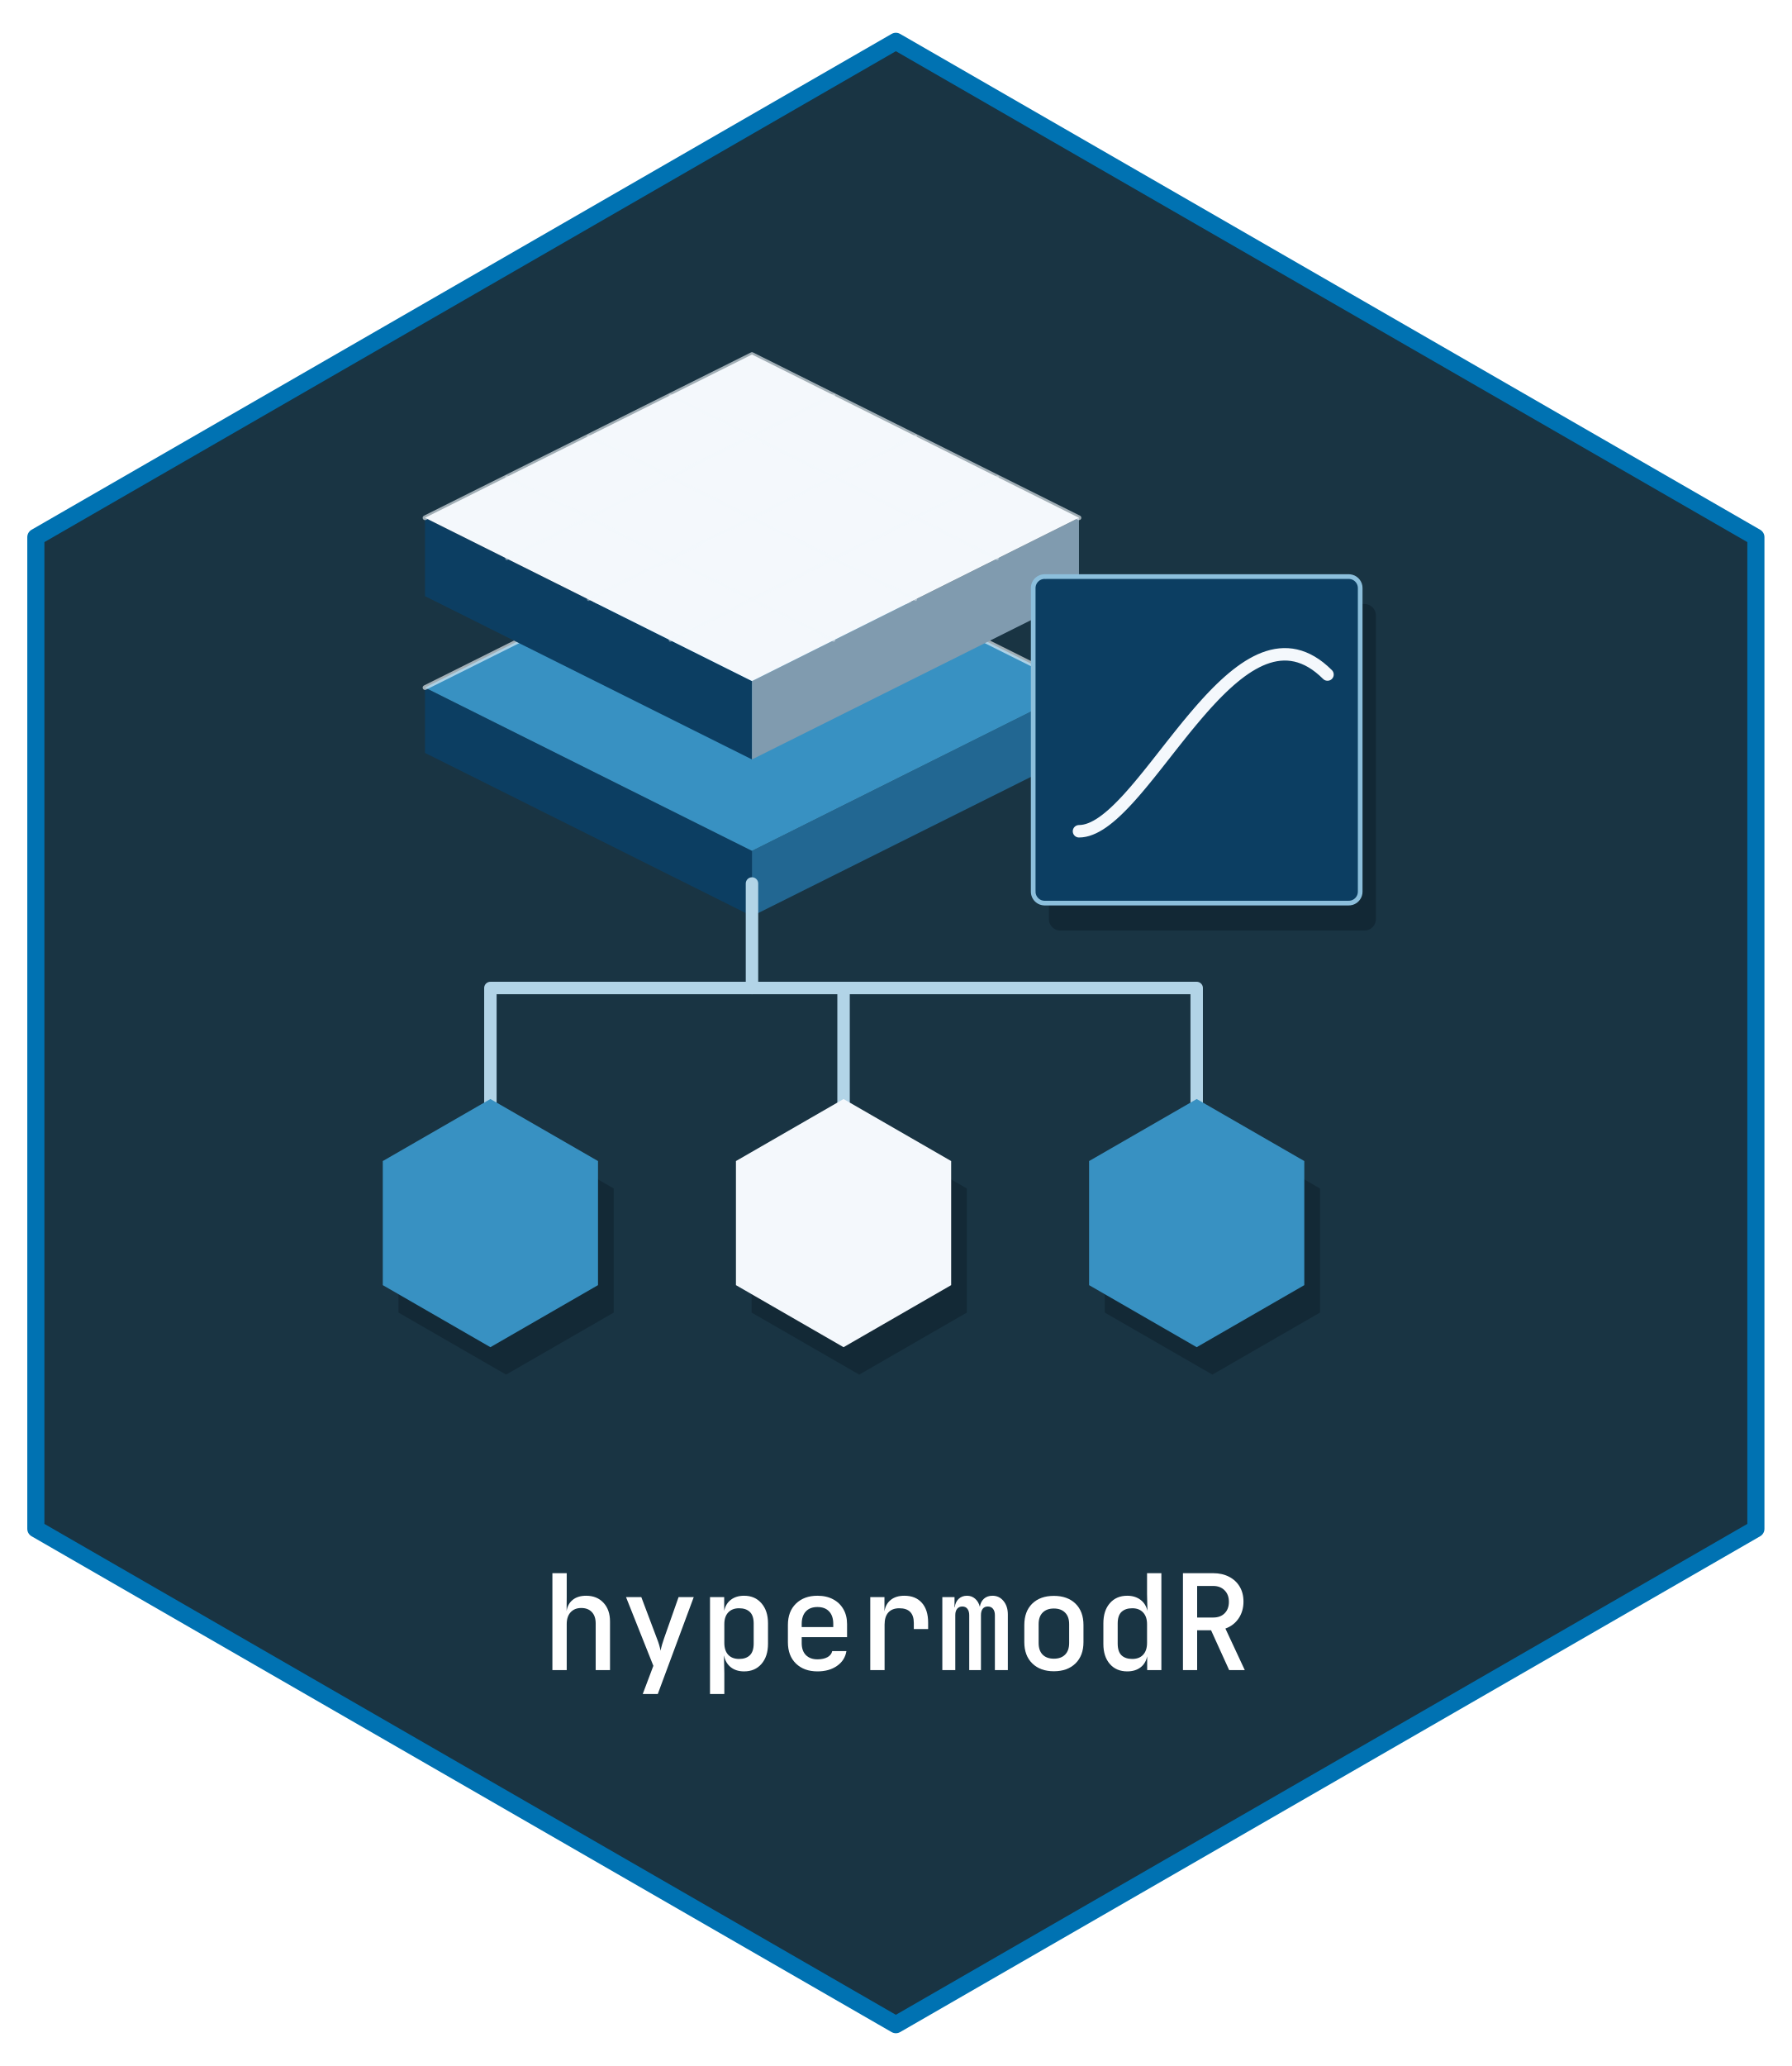
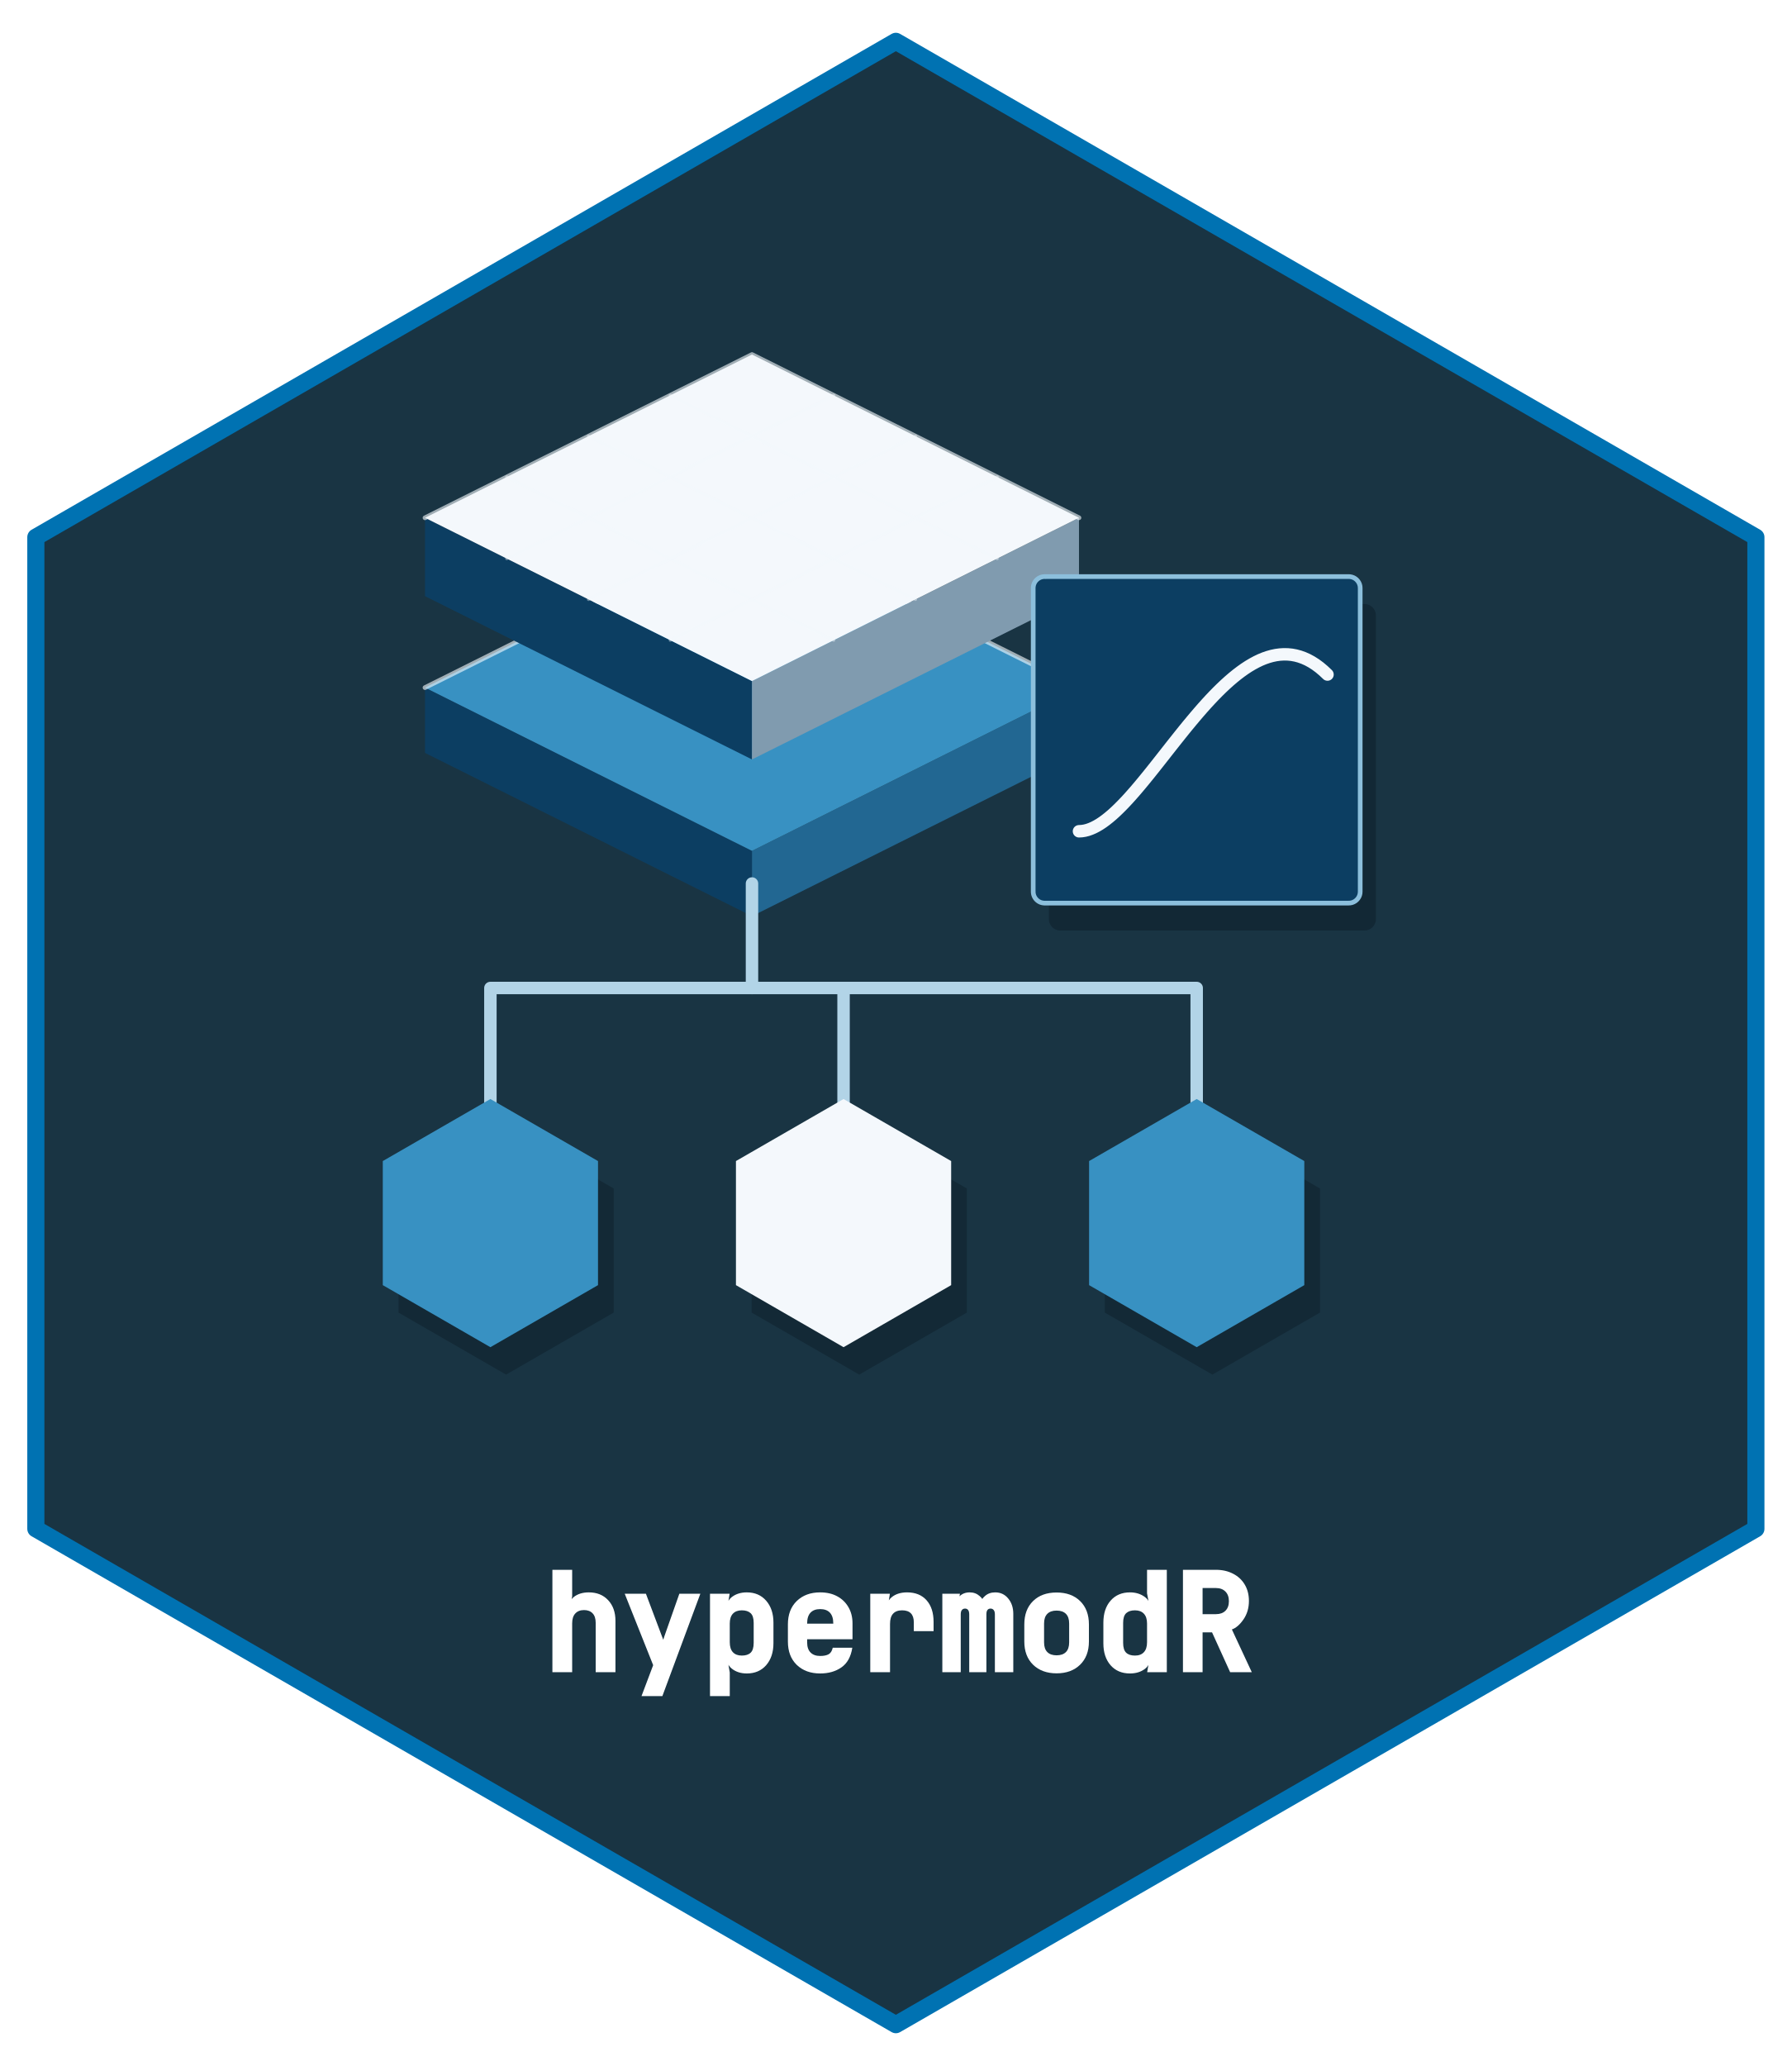
- <svg xmlns="http://www.w3.org/2000/svg" xmlns:xlink="http://www.w3.org/1999/xlink" width="432pt" height="498pt" viewBox="0 0 432 498">
+ <svg xmlns="http://www.w3.org/2000/svg" xmlns:xlink="http://www.w3.org/1999/xlink" width="432" height="498" viewBox="0 0 432 498">
  <defs>
    <g>
      <g id="glyph-0-0">
-         <path d="M 2.688 0 L 2.688 -23.359 L 6.141 -23.359 L 6.141 -17.594 L 6.109 -14.234 C 6.285 -15.391 6.781 -16.289 7.594 -16.938 C 8.414 -17.594 9.488 -17.922 10.812 -17.922 C 12.562 -17.922 13.957 -17.359 15 -16.234 C 16.051 -15.117 16.578 -13.613 16.578 -11.719 L 16.578 0 L 13.125 0 L 13.125 -11.234 C 13.125 -12.43 12.812 -13.352 12.188 -14 C 11.57 -14.645 10.727 -14.969 9.656 -14.969 C 8.57 -14.969 7.711 -14.625 7.078 -13.938 C 6.453 -13.258 6.141 -12.316 6.141 -11.109 L 6.141 0 Z M 2.688 0 " />
+         <path d="M 2.688 0 L 2.688 -24.672 L 7.453 -24.672 L 7.453 -18.25 L 6.766 -14.891 C 6.535 -16.285 6.891 -17.359 7.828 -18.109 C 8.773 -18.859 9.988 -19.234 11.469 -19.234 C 13.406 -19.234 14.957 -18.609 16.125 -17.359 C 17.301 -16.109 17.891 -14.445 17.891 -12.375 L 17.891 0 L 13.125 0 L 13.125 -11.891 C 13.125 -12.91 12.875 -13.676 12.375 -14.188 C 11.883 -14.707 11.195 -14.969 10.312 -14.969 C 9.414 -14.969 8.711 -14.691 8.203 -14.141 C 7.703 -13.598 7.453 -12.805 7.453 -11.766 L 7.453 0 Z M 2.688 0 " />
      </g>
      <g id="glyph-0-1">
-         <path d="M 5.469 5.766 L 8.031 -1.031 L 1.438 -17.594 L 5.125 -17.594 L 8.859 -7.688 C 9.055 -7.207 9.238 -6.691 9.406 -6.141 C 9.57 -5.586 9.691 -5.098 9.766 -4.672 C 9.848 -5.098 9.969 -5.586 10.125 -6.141 C 10.289 -6.691 10.457 -7.207 10.625 -7.688 L 14.109 -17.594 L 17.766 -17.594 L 9.094 5.766 Z M 5.469 5.766 " />
+         <path d="M 5.172 5.766 L 7.984 -1.688 L 1.125 -18.906 L 6.234 -18.906 L 10.125 -8.578 C 10.332 -8.086 10.52 -7.555 10.688 -6.984 C 10.863 -6.41 10.781 -6.082 10.438 -6 C 10.082 -6.082 9.988 -6.406 10.156 -6.969 C 10.32 -7.539 10.488 -8.07 10.656 -8.562 L 14.297 -18.906 L 19.359 -18.906 L 10.203 5.766 Z M 5.172 5.766 " />
      </g>
      <g id="glyph-0-2">
-         <path d="M 2.688 5.766 L 2.688 -17.594 L 6.109 -17.594 L 6.109 -14.266 C 6.348 -15.422 6.883 -16.316 7.719 -16.953 C 8.562 -17.598 9.625 -17.922 10.906 -17.922 C 12.656 -17.922 14.051 -17.316 15.094 -16.109 C 16.145 -14.898 16.672 -13.297 16.672 -11.297 L 16.672 -6.344 C 16.672 -4.312 16.145 -2.691 15.094 -1.484 C 14.051 -0.285 12.656 0.312 10.906 0.312 C 9.625 0.312 8.555 -0.02 7.703 -0.688 C 6.859 -1.363 6.316 -2.285 6.078 -3.453 L 6.047 -3.453 L 6.141 0.734 L 6.141 5.766 Z M 9.703 -2.688 C 10.805 -2.688 11.664 -2.977 12.281 -3.562 C 12.906 -4.156 13.219 -5.102 13.219 -6.406 L 13.219 -11.234 C 13.219 -12.516 12.906 -13.445 12.281 -14.031 C 11.664 -14.613 10.805 -14.906 9.703 -14.906 C 8.586 -14.906 7.711 -14.566 7.078 -13.891 C 6.453 -13.223 6.141 -12.285 6.141 -11.078 L 6.141 -6.562 C 6.141 -5.32 6.453 -4.363 7.078 -3.688 C 7.711 -3.02 8.586 -2.688 9.703 -2.688 Z M 9.703 -2.688 " />
+         <path d="M 2.688 5.766 L 2.688 -18.906 L 7.422 -18.906 L 6.766 -14.922 C 6.609 -16.328 7.008 -17.395 7.969 -18.125 C 8.938 -18.863 10.133 -19.234 11.562 -19.234 C 13.508 -19.234 15.066 -18.562 16.234 -17.219 C 17.398 -15.875 17.984 -14.117 17.984 -11.953 L 17.984 -7 C 17.984 -4.801 17.398 -3.031 16.234 -1.688 C 15.066 -0.352 13.508 0.312 11.562 0.312 C 10.125 0.312 8.922 -0.07 7.953 -0.844 C 6.984 -1.613 6.566 -2.691 6.703 -4.078 L 6.734 -4.078 L 7.453 0.078 L 7.453 5.766 Z M 10.359 -4 C 11.285 -4 11.992 -4.227 12.484 -4.688 C 12.973 -5.156 13.219 -5.945 13.219 -7.062 L 13.219 -11.891 C 13.219 -12.984 12.973 -13.758 12.484 -14.219 C 11.992 -14.676 11.285 -14.906 10.359 -14.906 C 9.43 -14.906 8.711 -14.633 8.203 -14.094 C 7.703 -13.551 7.453 -12.766 7.453 -11.734 L 7.453 -7.219 C 7.453 -6.156 7.703 -5.352 8.203 -4.812 C 8.711 -4.27 9.43 -4 10.359 -4 Z M 10.359 -4 " />
      </g>
      <g id="glyph-0-3">
-         <path d="M 9.594 0.312 C 7.445 0.312 5.723 -0.312 4.422 -1.562 C 3.117 -2.82 2.469 -4.539 2.469 -6.719 L 2.469 -10.875 C 2.469 -13.051 3.117 -14.77 4.422 -16.031 C 5.723 -17.289 7.445 -17.922 9.594 -17.922 C 11.051 -17.922 12.312 -17.633 13.375 -17.062 C 14.438 -16.5 15.258 -15.707 15.844 -14.688 C 16.438 -13.664 16.734 -12.473 16.734 -11.109 L 16.734 -7.938 L 5.797 -7.938 L 5.797 -6.5 C 5.797 -5.258 6.133 -4.297 6.812 -3.609 C 7.5 -2.93 8.426 -2.594 9.594 -2.594 C 10.562 -2.594 11.363 -2.766 12 -3.109 C 12.633 -3.461 13.02 -3.953 13.156 -4.578 L 16.578 -4.578 C 16.336 -3.086 15.582 -1.898 14.312 -1.016 C 13.051 -0.129 11.477 0.312 9.594 0.312 Z M 5.797 -11.109 L 5.797 -10.375 L 13.406 -10.375 L 13.406 -11.141 C 13.406 -12.441 13.07 -13.441 12.406 -14.141 C 11.75 -14.848 10.812 -15.203 9.594 -15.203 C 8.383 -15.203 7.445 -14.844 6.781 -14.125 C 6.125 -13.414 5.797 -12.41 5.797 -11.109 Z M 5.797 -11.109 " />
+         <path d="M 10.25 0.312 C 7.926 0.312 6.047 -0.375 4.609 -1.75 C 3.18 -3.133 2.469 -5.008 2.469 -7.375 L 2.469 -11.531 C 2.469 -13.895 3.18 -15.77 4.609 -17.156 C 6.047 -18.539 7.926 -19.234 10.25 -19.234 C 11.82 -19.234 13.188 -18.922 14.344 -18.297 C 15.508 -17.672 16.414 -16.797 17.062 -15.672 C 17.719 -14.547 18.047 -13.242 18.047 -11.766 L 18.047 -7.938 L 7.109 -7.938 L 7.109 -7.156 C 7.109 -6.094 7.383 -5.285 7.938 -4.734 C 8.488 -4.18 9.258 -3.906 10.25 -3.906 C 11.102 -3.906 11.781 -4.039 12.281 -4.312 C 12.781 -4.594 13.113 -5.117 13.281 -5.891 L 18 -5.891 C 17.656 -3.711 16.781 -2.133 15.375 -1.156 C 13.977 -0.176 12.27 0.312 10.25 0.312 Z M 7.109 -11.766 L 7.109 -11.688 L 13.406 -11.688 L 13.406 -11.797 C 13.406 -12.922 13.133 -13.77 12.594 -14.344 C 12.062 -14.914 11.281 -15.203 10.25 -15.203 C 9.227 -15.203 8.445 -14.91 7.906 -14.328 C 7.375 -13.754 7.109 -12.898 7.109 -11.766 Z M 7.109 -11.766 " />
      </g>
      <g id="glyph-0-4">
-         <path d="M 3.328 0 L 3.328 -17.594 L 6.75 -17.594 L 6.75 -14.141 C 6.926 -15.316 7.426 -16.238 8.25 -16.906 C 9.082 -17.582 10.18 -17.922 11.547 -17.922 C 13.359 -17.922 14.766 -17.352 15.766 -16.219 C 16.773 -15.094 17.281 -13.504 17.281 -11.453 L 17.281 -9.891 L 13.828 -9.891 L 13.828 -11.359 C 13.828 -13.723 12.664 -14.906 10.344 -14.906 C 9.188 -14.906 8.301 -14.566 7.688 -13.891 C 7.082 -13.223 6.781 -12.25 6.781 -10.969 L 6.781 0 Z M 3.328 0 " />
+         <path d="M 3.328 0 L 3.328 -18.906 L 8.062 -18.906 L 7.406 -14.797 C 7.176 -16.203 7.535 -17.289 8.484 -18.062 C 9.441 -18.844 10.68 -19.234 12.203 -19.234 C 14.211 -19.234 15.781 -18.598 16.906 -17.328 C 18.031 -16.066 18.594 -14.328 18.594 -12.109 L 18.594 -9.891 L 13.828 -9.891 L 13.828 -12.016 C 13.828 -13.941 12.883 -14.906 11 -14.906 C 10.039 -14.906 9.316 -14.633 8.828 -14.094 C 8.336 -13.562 8.094 -12.738 8.094 -11.625 L 8.094 0 Z M 3.328 0 " />
      </g>
      <g id="glyph-0-5">
-         <path d="M 1.703 0 L 1.703 -17.594 L 4.641 -17.594 L 4.641 -15.141 L 4.703 -15.141 C 4.785 -15.973 5.094 -16.645 5.625 -17.156 C 6.164 -17.664 6.836 -17.922 7.641 -17.922 C 8.41 -17.922 9.066 -17.68 9.609 -17.203 C 10.16 -16.723 10.539 -16.078 10.75 -15.266 C 10.875 -16.078 11.203 -16.723 11.734 -17.203 C 12.273 -17.68 12.961 -17.922 13.797 -17.922 C 14.879 -17.922 15.766 -17.5 16.453 -16.656 C 17.148 -15.812 17.5 -14.727 17.5 -13.406 L 17.5 0 L 14.375 0 L 14.375 -13.25 C 14.375 -13.883 14.223 -14.391 13.922 -14.766 C 13.617 -15.141 13.203 -15.328 12.672 -15.328 C 12.141 -15.328 11.727 -15.145 11.438 -14.781 C 11.156 -14.414 11.016 -13.914 11.016 -13.281 L 11.016 0 L 8.188 0 L 8.188 -13.25 C 8.188 -13.883 8.039 -14.391 7.75 -14.766 C 7.469 -15.141 7.062 -15.328 6.531 -15.328 C 6 -15.328 5.582 -15.145 5.281 -14.781 C 4.977 -14.414 4.828 -13.914 4.828 -13.281 L 4.828 0 Z M 1.703 0 " />
+         <path d="M 1.703 0 L 1.703 -18.906 L 5.953 -18.906 L 5.359 -15.859 L 5.297 -15.859 C 5.004 -16.859 5.188 -17.672 5.844 -18.297 C 6.5 -18.922 7.316 -19.234 8.297 -19.234 C 9.234 -19.234 10.031 -18.941 10.688 -18.359 C 11.344 -17.785 11.562 -17.395 11.344 -17.188 C 11.102 -17.375 11.312 -17.758 11.969 -18.344 C 12.625 -18.938 13.453 -19.234 14.453 -19.234 C 15.742 -19.234 16.789 -18.738 17.594 -17.75 C 18.406 -16.77 18.812 -15.539 18.812 -14.062 L 18.812 0 L 14.375 0 L 14.375 -13.906 C 14.375 -14.383 14.281 -14.738 14.094 -14.969 C 13.906 -15.207 13.648 -15.328 13.328 -15.328 C 13.004 -15.328 12.754 -15.211 12.578 -14.984 C 12.41 -14.766 12.328 -14.414 12.328 -13.938 L 12.328 0 L 8.188 0 L 8.188 -13.906 C 8.188 -14.395 8.098 -14.754 7.922 -14.984 C 7.742 -15.211 7.5 -15.328 7.188 -15.328 C 6.863 -15.328 6.609 -15.211 6.422 -14.984 C 6.234 -14.766 6.141 -14.414 6.141 -13.938 L 6.141 0 Z M 1.703 0 " />
      </g>
      <g id="glyph-0-6">
-         <path d="M 9.594 0.281 C 7.426 0.281 5.695 -0.344 4.406 -1.594 C 3.113 -2.852 2.469 -4.57 2.469 -6.75 L 2.469 -10.844 C 2.469 -13.039 3.102 -14.766 4.375 -16.016 C 5.656 -17.266 7.395 -17.891 9.594 -17.891 C 11.789 -17.891 13.531 -17.266 14.812 -16.016 C 16.094 -14.766 16.734 -13.039 16.734 -10.844 L 16.734 -6.75 C 16.734 -4.57 16.086 -2.852 14.797 -1.594 C 13.504 -0.344 11.77 0.281 9.594 0.281 Z M 9.594 -2.75 C 10.75 -2.75 11.648 -3.07 12.297 -3.719 C 12.953 -4.375 13.281 -5.312 13.281 -6.531 L 13.281 -11.078 C 13.281 -12.285 12.953 -13.211 12.297 -13.859 C 11.648 -14.516 10.75 -14.844 9.594 -14.844 C 8.445 -14.844 7.547 -14.516 6.891 -13.859 C 6.242 -13.211 5.922 -12.285 5.922 -11.078 L 5.922 -6.531 C 5.922 -5.312 6.242 -4.375 6.891 -3.719 C 7.547 -3.07 8.445 -2.75 9.594 -2.75 Z M 9.594 -2.75 " />
+         <path d="M 10.25 0.281 C 7.906 0.281 6.02 -0.406 4.594 -1.781 C 3.176 -3.164 2.469 -5.039 2.469 -7.406 L 2.469 -11.5 C 2.469 -13.883 3.172 -15.766 4.578 -17.141 C 5.984 -18.516 7.875 -19.203 10.25 -19.203 C 12.625 -19.203 14.516 -18.516 15.922 -17.141 C 17.336 -15.766 18.047 -13.883 18.047 -11.5 L 18.047 -7.406 C 18.047 -5.039 17.332 -3.164 15.906 -1.781 C 14.488 -0.406 12.602 0.281 10.25 0.281 Z M 10.25 -4.062 C 11.227 -4.062 11.977 -4.32 12.5 -4.844 C 13.02 -5.363 13.281 -6.145 13.281 -7.188 L 13.281 -11.734 C 13.281 -12.766 13.02 -13.539 12.5 -14.062 C 11.977 -14.582 11.227 -14.844 10.25 -14.844 C 9.281 -14.844 8.535 -14.582 8.016 -14.062 C 7.492 -13.539 7.234 -12.766 7.234 -11.734 L 7.234 -7.188 C 7.234 -6.145 7.492 -5.363 8.016 -4.844 C 8.535 -4.32 9.281 -4.062 10.25 -4.062 Z M 10.25 -4.062 " />
      </g>
      <g id="glyph-0-7">
-         <path d="M 8.281 0.312 C 6.531 0.312 5.133 -0.281 4.094 -1.469 C 3.051 -2.664 2.531 -4.273 2.531 -6.297 L 2.531 -11.266 C 2.531 -13.316 3.051 -14.938 4.094 -16.125 C 5.133 -17.32 6.531 -17.922 8.281 -17.922 C 9.539 -17.922 10.602 -17.598 11.469 -16.953 C 12.332 -16.316 12.895 -15.422 13.156 -14.266 L 13.062 -18.344 L 13.062 -23.359 L 16.516 -23.359 L 16.516 0 L 13.094 0 L 13.094 -3.328 C 12.852 -2.172 12.312 -1.273 11.469 -0.641 C 10.625 -0.004 9.562 0.312 8.281 0.312 Z M 9.5 -2.688 C 10.613 -2.688 11.484 -3.02 12.109 -3.688 C 12.742 -4.363 13.062 -5.32 13.062 -6.562 L 13.062 -11.078 C 13.062 -12.285 12.742 -13.223 12.109 -13.891 C 11.484 -14.566 10.613 -14.906 9.5 -14.906 C 8.395 -14.906 7.531 -14.613 6.906 -14.031 C 6.289 -13.445 5.984 -12.516 5.984 -11.234 L 5.984 -6.406 C 5.984 -5.102 6.289 -4.156 6.906 -3.562 C 7.531 -2.977 8.395 -2.688 9.5 -2.688 Z M 9.5 -2.688 " />
+         <path d="M 8.938 0.312 C 6.988 0.312 5.43 -0.348 4.266 -1.672 C 3.109 -3.004 2.531 -4.766 2.531 -6.953 L 2.531 -11.922 C 2.531 -14.141 3.109 -15.91 4.266 -17.234 C 5.43 -18.566 6.988 -19.234 8.938 -19.234 C 10.344 -19.234 11.539 -18.863 12.531 -18.125 C 13.52 -17.395 13.945 -16.328 13.812 -14.922 L 13.062 -19 L 13.062 -24.672 L 17.828 -24.672 L 17.828 0 L 13.094 0 L 13.75 -3.984 C 13.906 -2.578 13.5 -1.508 12.531 -0.781 C 11.562 -0.051 10.363 0.312 8.938 0.312 Z M 10.156 -4 C 11.082 -4 11.797 -4.27 12.297 -4.812 C 12.805 -5.352 13.062 -6.156 13.062 -7.219 L 13.062 -11.734 C 13.062 -12.766 12.805 -13.551 12.297 -14.094 C 11.797 -14.633 11.082 -14.906 10.156 -14.906 C 9.227 -14.906 8.52 -14.676 8.031 -14.219 C 7.539 -13.758 7.297 -12.984 7.297 -11.891 L 7.297 -7.062 C 7.297 -5.945 7.539 -5.156 8.031 -4.688 C 8.52 -4.227 9.227 -4 10.156 -4 Z M 10.156 -4 " />
      </g>
      <g id="glyph-0-8">
-         <path d="M 2.719 0 L 2.719 -23.359 L 10.016 -23.359 C 11.461 -23.359 12.734 -23.07 13.828 -22.5 C 14.93 -21.938 15.785 -21.145 16.391 -20.125 C 17.004 -19.102 17.312 -17.898 17.312 -16.516 C 17.312 -14.953 16.914 -13.594 16.125 -12.438 C 15.332 -11.289 14.273 -10.484 12.953 -10.016 L 17.625 0 L 13.859 0 L 9.5 -9.594 L 6.141 -9.594 L 6.141 0 Z M 6.141 -12.672 L 10.016 -12.672 C 11.172 -12.672 12.086 -13.008 12.766 -13.688 C 13.453 -14.375 13.797 -15.297 13.797 -16.453 C 13.797 -17.617 13.445 -18.547 12.75 -19.234 C 12.062 -19.93 11.148 -20.281 10.016 -20.281 L 6.141 -20.281 Z M 6.141 -12.672 " />
+         <path d="M 2.719 0 L 2.719 -24.672 L 10.672 -24.672 C 12.223 -24.672 13.598 -24.359 14.797 -23.734 C 16.004 -23.117 16.941 -22.25 17.609 -21.125 C 18.285 -20 18.625 -18.68 18.625 -17.172 C 18.625 -15.473 18.188 -13.988 17.312 -12.719 C 16.445 -11.457 15.516 -10.648 14.516 -10.297 L 19.312 0 L 14.094 0 L 9.734 -9.594 L 7.453 -9.594 L 7.453 0 Z M 7.453 -13.984 L 10.672 -13.984 C 11.648 -13.984 12.414 -14.258 12.969 -14.812 C 13.52 -15.363 13.797 -16.129 13.797 -17.109 C 13.797 -18.098 13.516 -18.875 12.953 -19.438 C 12.391 -20 11.629 -20.281 10.672 -20.281 L 7.453 -20.281 Z M 7.453 -13.984 " />
      </g>
    </g>
  </defs>
  <path fill-rule="nonzero" fill="rgb(9.804%, 20.392%, 26.275%)" fill-opacity="1" stroke-width="4.125" stroke-linecap="round" stroke-linejoin="round" stroke="rgb(0%, 44.706%, 69.804%)" stroke-opacity="1" stroke-miterlimit="10" d="M 216 9.961 L 423.359 129.48 L 423.359 368.52 L 216 488.039 L 8.641 368.52 L 8.641 129.48 Z M 216 9.961 " />
  <path fill-rule="nonzero" fill="rgb(4.706%, 24.314%, 38.431%)" fill-opacity="1" d="M 102.469 165.742 L 181.309 205.098 L 181.309 220.836 L 102.469 181.484 Z M 102.469 165.742 " />
  <path fill-rule="nonzero" fill="rgb(13.333%, 40.392%, 57.255%)" fill-opacity="1" d="M 181.309 205.098 L 260.152 165.742 L 260.152 181.484 L 181.309 220.836 Z M 181.309 205.098 " />
  <path fill-rule="nonzero" fill="rgb(21.961%, 56.863%, 76.078%)" fill-opacity="1" d="M 102.469 165.742 L 181.309 126.387 L 260.152 165.742 L 181.309 205.098 Z M 102.469 165.742 " />
  <path fill="none" stroke-width="1.125" stroke-linecap="round" stroke-linejoin="round" stroke="rgb(95.686%, 97.255%, 98.824%)" stroke-opacity="0.62" stroke-miterlimit="10" d="M 102.469 165.742 L 181.309 126.387 L 260.152 165.742 " />
  <path fill-rule="nonzero" fill="rgb(4.706%, 24.314%, 38.431%)" fill-opacity="1" d="M 102.469 124.812 L 181.309 164.168 L 181.309 183.059 L 102.469 143.703 Z M 102.469 124.812 " />
  <path fill-rule="nonzero" fill="rgb(50.196%, 60.784%, 68.627%)" fill-opacity="1" d="M 181.309 164.168 L 260.152 124.812 L 260.152 143.703 L 181.309 183.059 Z M 181.309 164.168 " />
  <path fill-rule="nonzero" fill="rgb(95.686%, 97.255%, 98.824%)" fill-opacity="1" d="M 102.469 124.812 L 181.309 85.457 L 260.152 124.812 L 181.309 164.168 Z M 102.469 124.812 " />
  <path fill="none" stroke-width="0.75" stroke-linecap="round" stroke-linejoin="round" stroke="rgb(95.686%, 97.255%, 98.824%)" stroke-opacity="0.4" stroke-miterlimit="10" d="M 122.18 114.973 L 201.02 154.328 " />
  <path fill="none" stroke-width="0.75" stroke-linecap="round" stroke-linejoin="round" stroke="rgb(95.686%, 97.255%, 98.824%)" stroke-opacity="0.4" stroke-miterlimit="10" d="M 161.602 154.328 L 240.441 114.973 " />
  <path fill="none" stroke-width="0.75" stroke-linecap="round" stroke-linejoin="round" stroke="rgb(95.686%, 97.255%, 98.824%)" stroke-opacity="0.4" stroke-miterlimit="10" d="M 141.891 105.137 L 220.73 144.488 " />
  <path fill="none" stroke-width="0.75" stroke-linecap="round" stroke-linejoin="round" stroke="rgb(95.686%, 97.255%, 98.824%)" stroke-opacity="0.4" stroke-miterlimit="10" d="M 141.891 144.488 L 220.73 105.137 " />
  <path fill="none" stroke-width="0.75" stroke-linecap="round" stroke-linejoin="round" stroke="rgb(95.686%, 97.255%, 98.824%)" stroke-opacity="0.4" stroke-miterlimit="10" d="M 161.602 95.297 L 240.441 134.652 " />
  <path fill="none" stroke-width="0.75" stroke-linecap="round" stroke-linejoin="round" stroke="rgb(95.686%, 97.255%, 98.824%)" stroke-opacity="0.4" stroke-miterlimit="10" d="M 122.18 134.652 L 201.02 95.297 " />
  <path fill="none" stroke-width="1.125" stroke-linecap="round" stroke-linejoin="round" stroke="rgb(95.686%, 97.255%, 98.824%)" stroke-opacity="0.62" stroke-miterlimit="10" d="M 102.469 124.812 L 181.309 85.457 L 260.152 124.812 " />
  <path fill="none" stroke-width="3" stroke-linecap="round" stroke-linejoin="round" stroke="rgb(69.804%, 83.137%, 90.588%)" stroke-opacity="1" stroke-miterlimit="10" d="M 181.309 212.965 L 181.309 238.152 L 288.531 238.152 L 288.531 272.785 " />
  <path fill="none" stroke-width="3" stroke-linecap="round" stroke-linejoin="round" stroke="rgb(69.804%, 83.137%, 90.588%)" stroke-opacity="1" stroke-miterlimit="10" d="M 118.238 275.934 L 118.238 238.152 L 181.309 238.152 " />
  <path fill="none" stroke-width="3" stroke-linecap="round" stroke-linejoin="round" stroke="rgb(69.804%, 83.137%, 90.588%)" stroke-opacity="1" stroke-miterlimit="10" d="M 203.387 238.152 L 203.387 285.379 " />
  <path fill-rule="nonzero" fill="rgb(1.176%, 3.922%, 7.059%)" fill-opacity="0.251" d="M 122.023 271.527 L 96.078 286.48 L 96.078 316.391 L 122.023 331.344 L 147.969 316.391 L 147.969 286.48 Z M 122.023 271.527 " />
  <path fill-rule="nonzero" fill="rgb(21.961%, 56.863%, 76.078%)" fill-opacity="1" d="M 118.238 264.914 L 92.293 279.867 L 92.293 309.777 L 118.238 324.734 L 144.184 309.777 L 144.184 279.867 Z M 118.238 264.914 " />
  <path fill-rule="nonzero" fill="rgb(1.176%, 3.922%, 7.059%)" fill-opacity="0.251" d="M 207.168 271.527 L 181.223 286.48 L 181.223 316.391 L 207.168 331.344 L 233.117 316.391 L 233.117 286.48 Z M 207.168 271.527 " />
  <path fill-rule="nonzero" fill="rgb(95.686%, 97.255%, 98.824%)" fill-opacity="1" d="M 203.387 264.914 L 177.441 279.867 L 177.441 309.777 L 203.387 324.734 L 229.332 309.777 L 229.332 279.867 Z M 203.387 264.914 " />
  <path fill-rule="nonzero" fill="rgb(1.176%, 3.922%, 7.059%)" fill-opacity="0.251" d="M 292.316 271.527 L 266.371 286.48 L 266.371 316.391 L 292.316 331.344 L 318.262 316.391 L 318.262 286.48 Z M 292.316 271.527 " />
  <path fill-rule="nonzero" fill="rgb(21.961%, 56.863%, 76.078%)" fill-opacity="1" d="M 288.531 264.914 L 262.586 279.867 L 262.586 309.777 L 288.531 324.734 L 314.477 309.777 L 314.477 279.867 Z M 288.531 264.914 " />
  <path fill-rule="nonzero" fill="rgb(1.176%, 3.922%, 7.059%)" fill-opacity="0.278" d="M 255.652 224.301 L 328.98 224.301 L 328.871 224.297 L 329.312 224.281 L 329.75 224.191 L 330.164 224.035 L 330.547 223.812 L 330.891 223.531 L 331.184 223.199 L 331.422 222.824 L 331.594 222.418 L 331.703 221.988 L 331.738 221.547 L 331.738 148.348 L 331.703 147.906 L 331.594 147.473 L 331.422 147.066 L 331.184 146.691 L 330.891 146.359 L 330.547 146.078 L 330.164 145.859 L 329.75 145.699 L 329.312 145.613 L 328.98 145.594 L 255.652 145.594 L 255.984 145.613 L 255.539 145.594 L 255.102 145.648 L 254.676 145.77 L 254.273 145.961 L 253.91 146.215 L 253.59 146.52 L 253.324 146.875 L 253.117 147.266 L 252.977 147.688 L 252.906 148.125 L 252.898 148.348 L 252.898 221.547 L 252.906 221.324 L 252.906 221.77 L 252.977 222.207 L 253.117 222.625 L 253.324 223.02 L 253.59 223.371 L 253.91 223.68 L 254.273 223.934 L 254.676 224.121 L 255.102 224.246 L 255.539 224.297 Z M 255.652 224.301 " />
  <path fill-rule="nonzero" fill="rgb(4.706%, 24.314%, 38.431%)" fill-opacity="1" stroke-width="1.125" stroke-linecap="round" stroke-linejoin="round" stroke="rgb(54.902%, 74.902%, 86.275%)" stroke-opacity="1" stroke-miterlimit="10" d="M 251.867 217.688 L 325.199 217.688 L 325.086 217.688 L 325.531 217.668 L 325.965 217.582 L 326.379 217.422 L 326.762 217.203 L 327.105 216.922 L 327.398 216.59 L 327.637 216.215 L 327.812 215.809 L 327.918 215.375 L 327.953 214.934 L 327.953 141.734 L 327.918 141.293 L 327.812 140.863 L 327.637 140.457 L 327.398 140.082 L 327.105 139.75 L 326.762 139.469 L 326.379 139.246 L 325.965 139.09 L 325.531 139 L 325.199 138.98 L 251.867 138.98 L 252.199 139 L 251.758 138.984 L 251.316 139.035 L 250.891 139.16 L 250.488 139.348 L 250.125 139.602 L 249.805 139.91 L 249.539 140.262 L 249.332 140.656 L 249.191 141.074 L 249.121 141.512 L 249.113 141.734 L 249.113 214.934 L 249.121 214.711 L 249.121 215.156 L 249.191 215.594 L 249.332 216.016 L 249.539 216.406 L 249.805 216.762 L 250.125 217.066 L 250.488 217.32 L 250.891 217.512 L 251.316 217.633 L 251.758 217.688 Z M 251.867 217.688 " />
  <path fill="none" stroke-width="3" stroke-linecap="round" stroke-linejoin="round" stroke="rgb(95.686%, 97.255%, 98.824%)" stroke-opacity="1" stroke-miterlimit="10" d="M 260.152 200.375 L 260.84 200.336 L 261.539 200.227 L 262.242 200.047 L 262.953 199.797 L 263.676 199.484 L 264.402 199.109 L 265.137 198.676 L 265.879 198.184 L 266.629 197.633 L 267.383 197.035 L 268.148 196.387 L 268.918 195.691 L 269.691 194.949 L 270.473 194.168 L 271.262 193.348 L 272.059 192.492 L 272.859 191.598 L 273.668 190.676 L 274.48 189.723 L 275.297 188.746 L 276.121 187.746 L 276.953 186.723 L 277.789 185.68 L 278.629 184.625 L 279.473 183.555 L 280.324 182.473 L 281.18 181.383 L 282.039 180.289 L 282.906 179.191 L 283.777 178.094 L 284.648 177 L 285.527 175.906 L 286.41 174.824 L 287.301 173.75 L 288.191 172.691 L 289.086 171.645 L 289.984 170.617 L 290.887 169.609 L 291.793 168.625 L 292.703 167.664 L 293.617 166.734 L 294.531 165.836 L 295.453 164.969 L 296.375 164.137 L 297.301 163.344 L 298.227 162.594 L 299.156 161.887 L 300.09 161.223 L 301.027 160.609 L 301.965 160.051 L 302.906 159.543 L 303.848 159.09 L 304.789 158.699 L 305.738 158.371 L 306.684 158.105 L 307.633 157.906 L 308.586 157.777 L 309.535 157.719 L 310.488 157.738 L 311.445 157.832 L 312.398 158.008 L 313.355 158.266 L 314.312 158.609 L 315.273 159.039 L 316.23 159.559 L 317.191 160.172 L 318.148 160.879 L 319.109 161.688 L 320.07 162.594 " />
  <g fill="rgb(100%, 100%, 100%)" fill-opacity="1">
-     <use xlink:href="#glyph-0-0" x="130.5" y="402.569" />
-     <use xlink:href="#glyph-0-1" x="149.5" y="402.569" />
-     <use xlink:href="#glyph-0-2" x="168.5" y="402.569" />
-     <use xlink:href="#glyph-0-3" x="187.5" y="402.569" />
-     <use xlink:href="#glyph-0-4" x="206.5" y="402.569" />
-     <use xlink:href="#glyph-0-5" x="225.5" y="402.569" />
-     <use xlink:href="#glyph-0-6" x="244.5" y="402.569" />
-     <use xlink:href="#glyph-0-7" x="263.5" y="402.569" />
-     <use xlink:href="#glyph-0-8" x="282.5" y="402.569" />
+     <use xlink:href="#glyph-0-0" x="130.5" y="403.069" />
+     <use xlink:href="#glyph-0-1" x="149.5" y="403.069" />
+     <use xlink:href="#glyph-0-2" x="168.5" y="403.069" />
+     <use xlink:href="#glyph-0-3" x="187.5" y="403.069" />
+     <use xlink:href="#glyph-0-4" x="206.5" y="403.069" />
+     <use xlink:href="#glyph-0-5" x="225.5" y="403.069" />
+     <use xlink:href="#glyph-0-6" x="244.5" y="403.069" />
+     <use xlink:href="#glyph-0-7" x="263.5" y="403.069" />
+     <use xlink:href="#glyph-0-8" x="282.5" y="403.069" />
  </g>
</svg>
